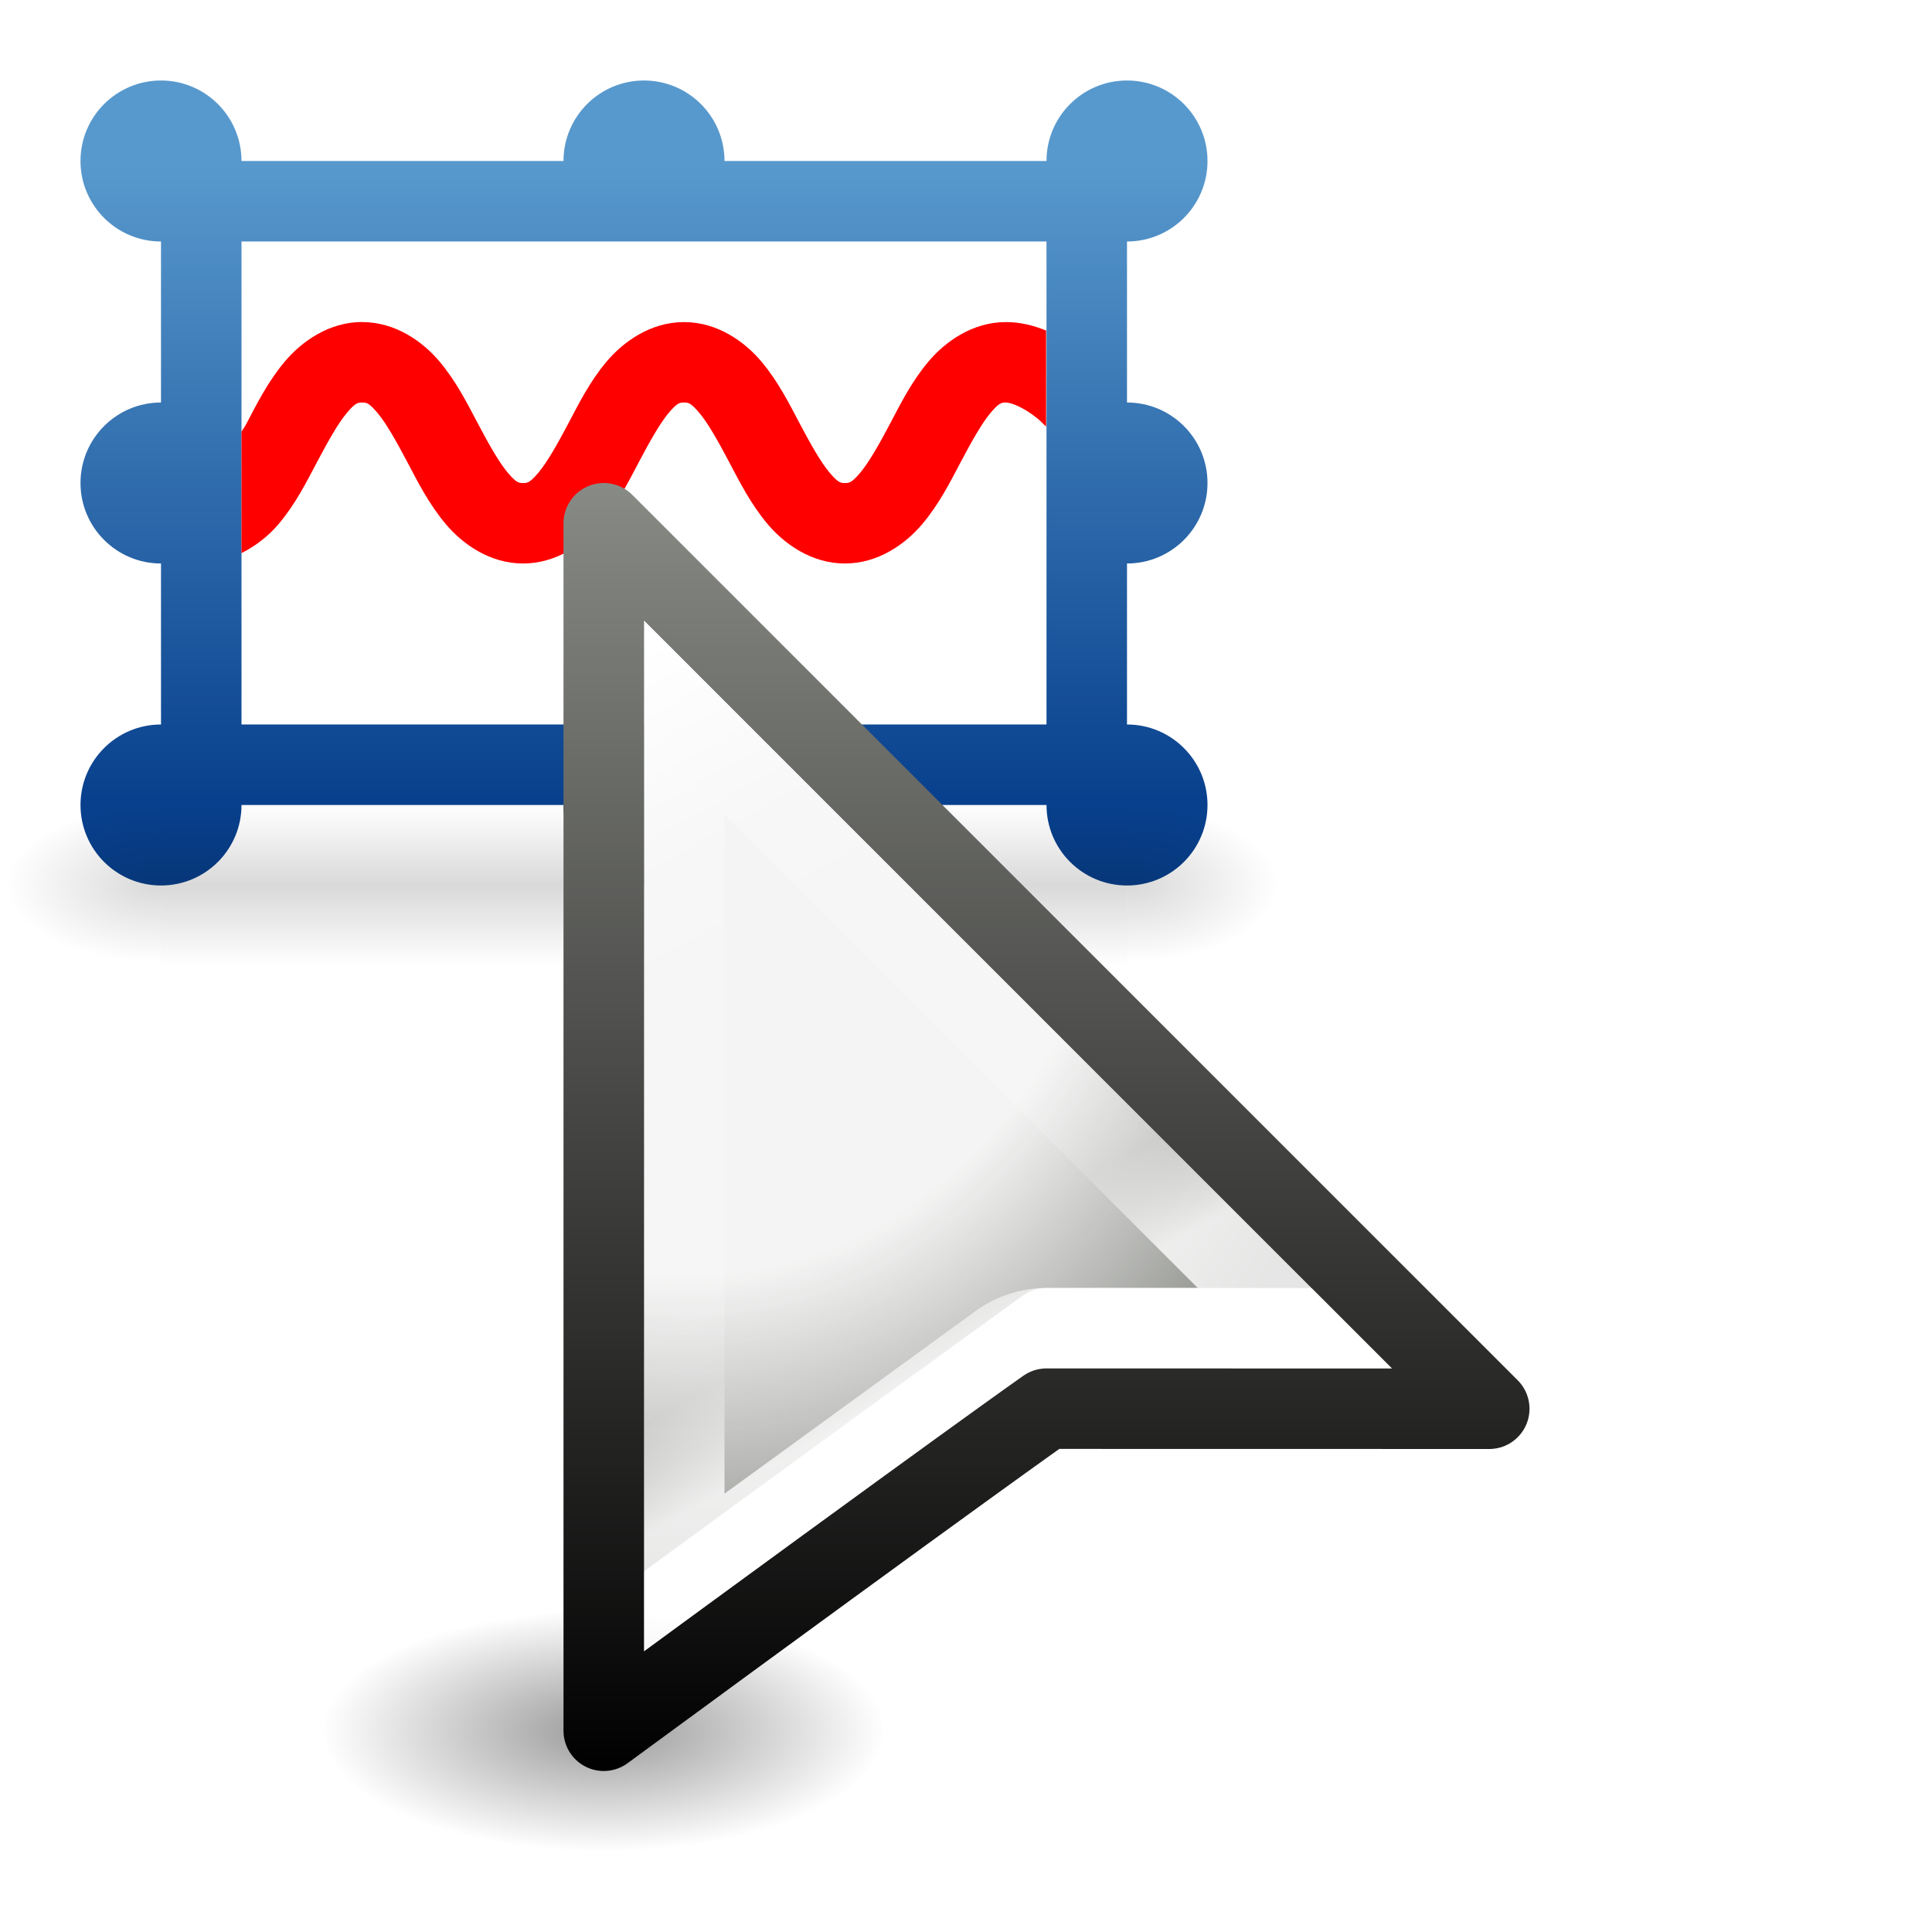
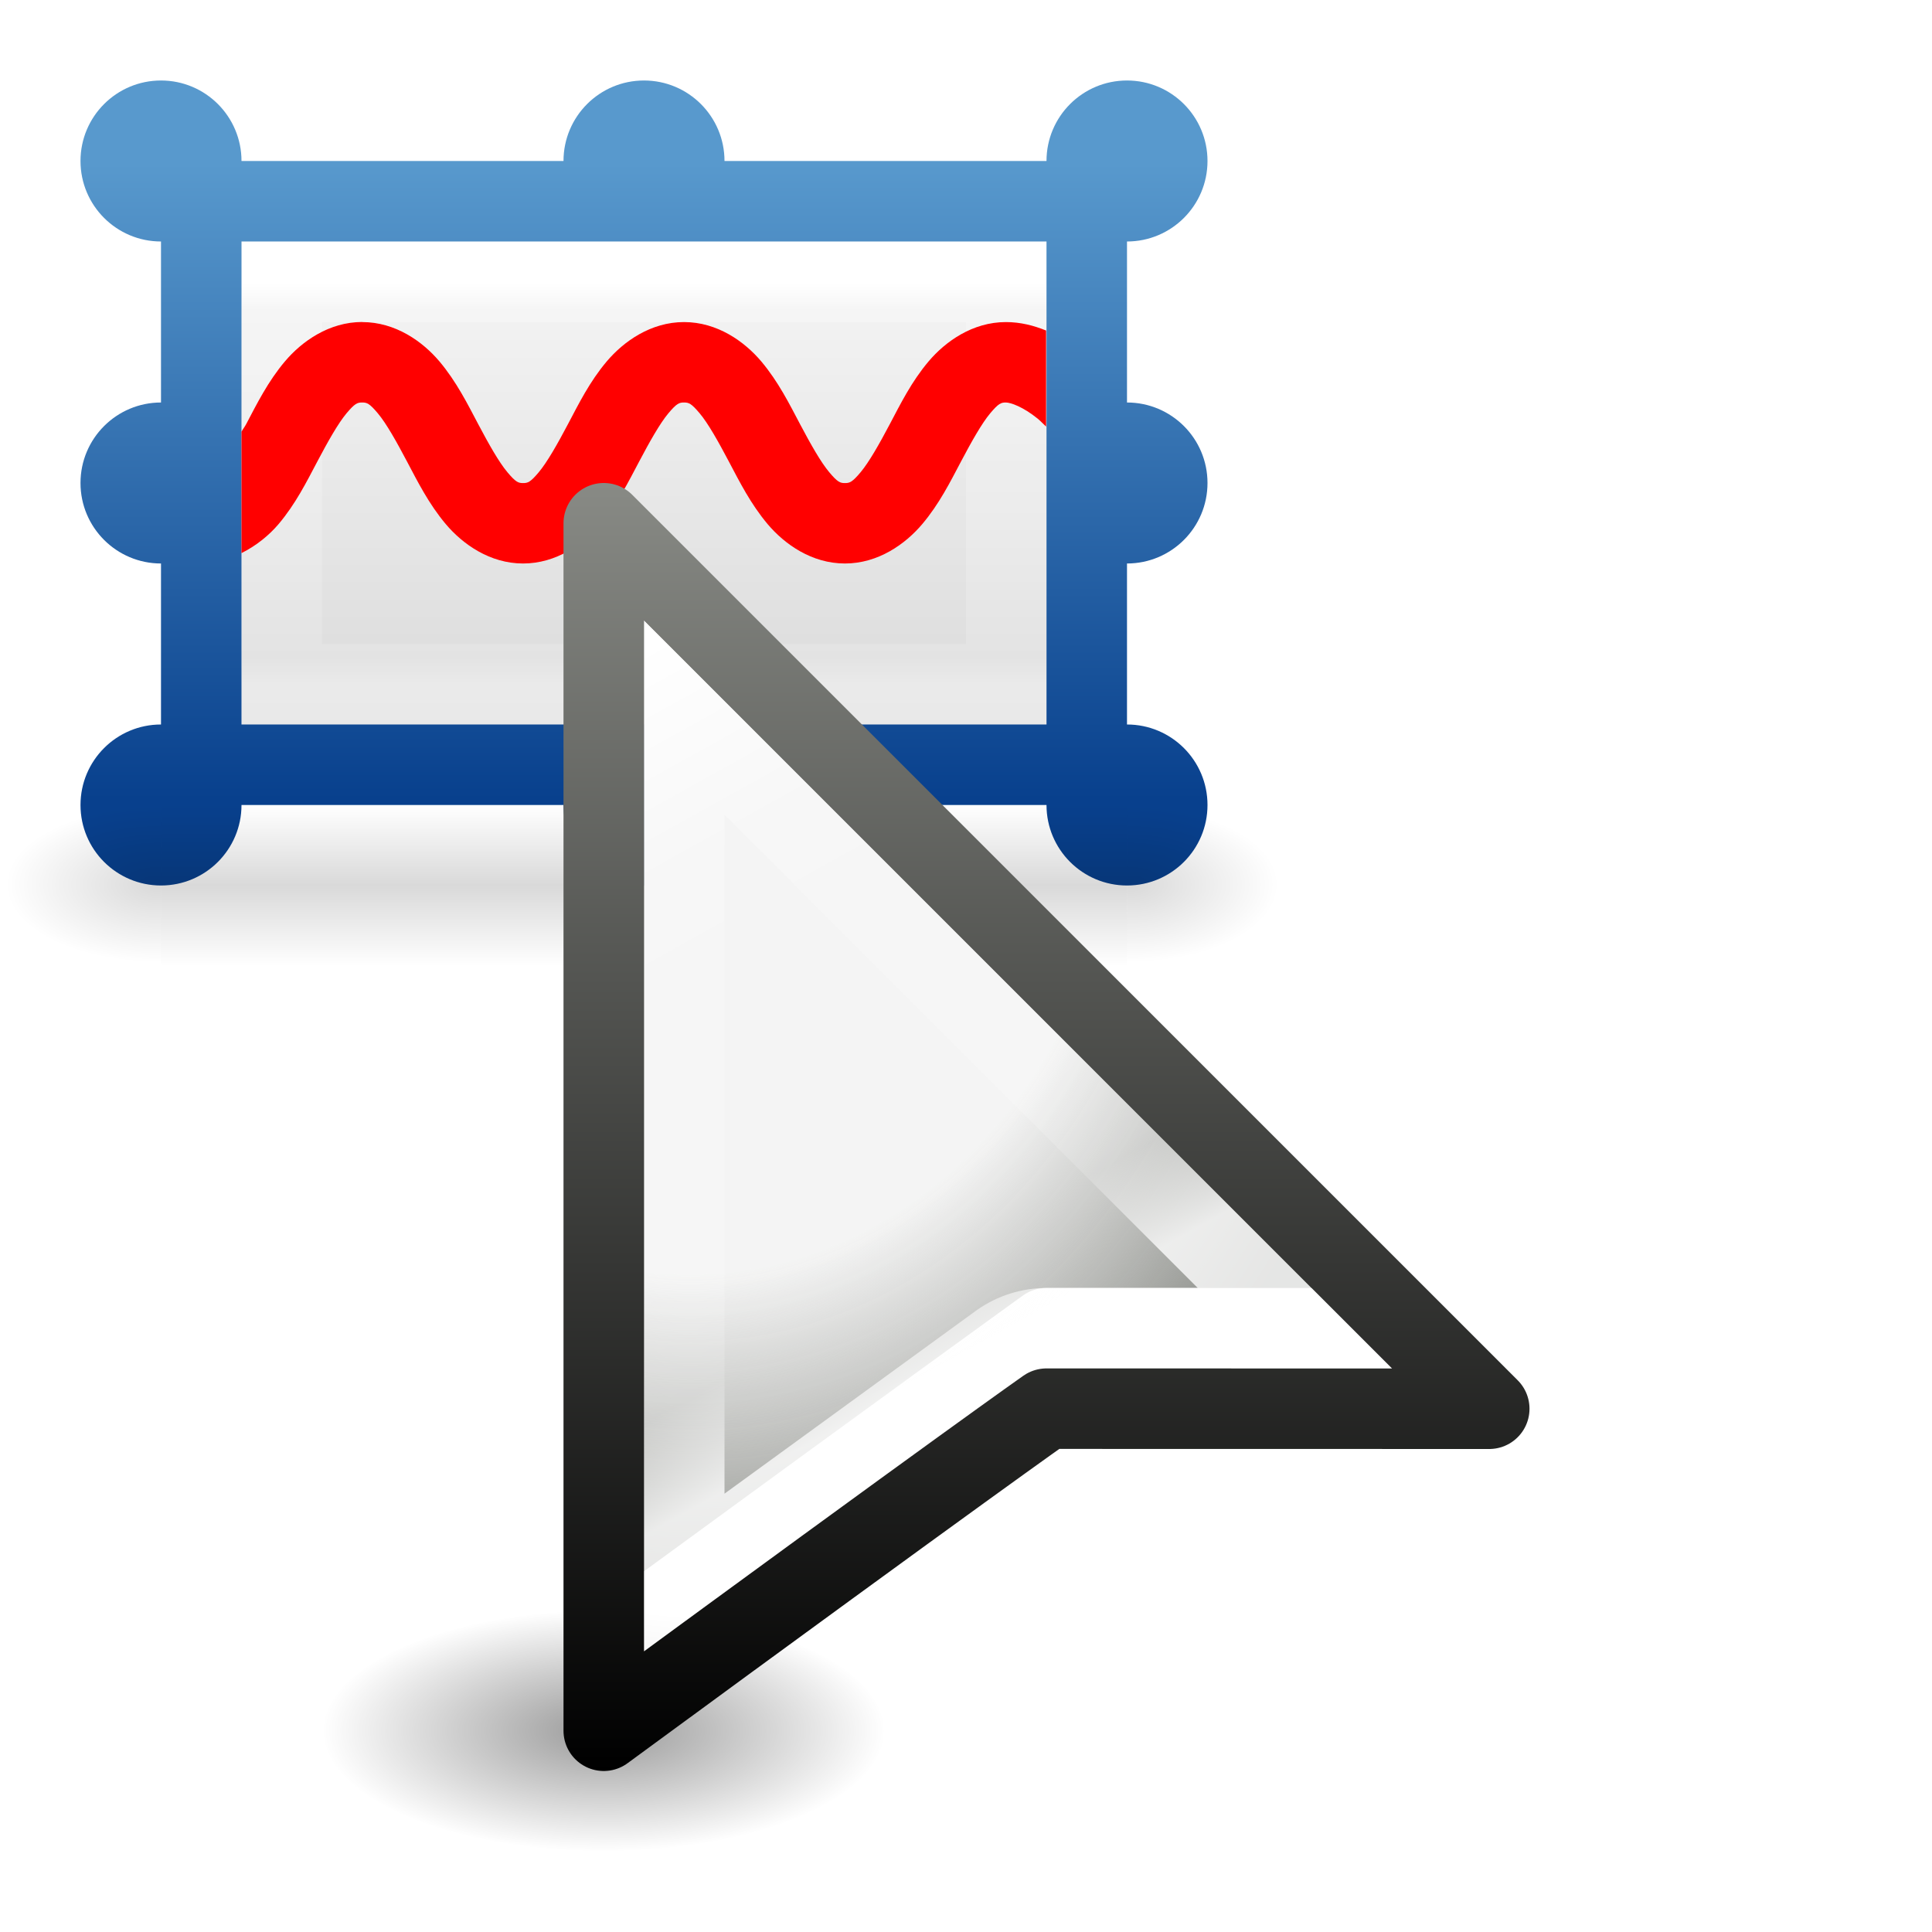
<svg xmlns="http://www.w3.org/2000/svg" xmlns:xlink="http://www.w3.org/1999/xlink" width="24" height="24" id="svg3912" version="1.1">
  <defs id="defs3914">
    <linearGradient id="linearGradient4251">
      <stop id="stop4253" offset="0" style="stop-color:#888a85;stop-opacity:1" />
      <stop id="stop4255" offset="1" style="stop-color:#000000;stop-opacity:1" />
    </linearGradient>
    <linearGradient id="linearGradient4243">
      <stop id="stop4245" offset="0" style="stop-color:#fafafa;stop-opacity:1" />
      <stop style="stop-color:#fafafa;stop-opacity:1" offset="0.6" id="stop4249" />
      <stop id="stop4247" offset="1" style="stop-color:#ffffff;stop-opacity:0;" />
    </linearGradient>
    <radialGradient cx="605.714" cy="486.648" r="117.143" fx="605.714" fy="486.648" id="radialGradient3048" xlink:href="#linearGradient5060" gradientUnits="userSpaceOnUse" gradientTransform="matrix(-0.01606478,0,0,0.00823529,11.68161,1035.343)" />
    <linearGradient id="linearGradient5060">
      <stop id="stop5062" style="stop-color:#000000;stop-opacity:1" offset="0" />
      <stop id="stop5064" style="stop-color:#000000;stop-opacity:0" offset="1" />
    </linearGradient>
    <linearGradient x1="302.857" y1="366.648" x2="302.857" y2="609.505" id="linearGradient3180" xlink:href="#linearGradient5048" gradientUnits="userSpaceOnUse" gradientTransform="matrix(0.02485201,0,0,0.00823529,-0.9822496,1035.343)" />
    <linearGradient id="linearGradient5048">
      <stop id="stop5050" style="stop-color:#000000;stop-opacity:0" offset="0" />
      <stop id="stop5056" style="stop-color:#000000;stop-opacity:1" offset="0.5" />
      <stop id="stop5052" style="stop-color:#000000;stop-opacity:0" offset="1" />
    </linearGradient>
    <radialGradient cx="605.714" cy="486.648" r="117.143" fx="605.714" fy="486.648" id="radialGradient3045" xlink:href="#linearGradient5060" gradientUnits="userSpaceOnUse" gradientTransform="matrix(0.01566318,0,0,0.00823529,4.560422,1035.343)" />
    <linearGradient gradientTransform="translate(0,1.9470518e-4)" xlink:href="#linearGradient7518" id="linearGradient7524" x1="8" y1="1036.362" x2="12.705" y2="1044.817" gradientUnits="userSpaceOnUse" />
    <linearGradient id="linearGradient7518">
      <stop style="stop-color:#ffffff;stop-opacity:1;" offset="0" id="stop7520" />
      <stop id="stop7528" offset="0.289" style="stop-color:#ffffff;stop-opacity:0.235" />
      <stop id="stop7526" offset="0.875" style="stop-color:#ffffff;stop-opacity:0.157" />
      <stop style="stop-color:#ffffff;stop-opacity:0.784" offset="1" id="stop7522" />
    </linearGradient>
    <radialGradient xlink:href="#linearGradient4243" id="radialGradient4241-0" cx="8.581" cy="1037.013" fx="8.581" fy="1037.013" r="4.646" gradientTransform="matrix(-3.5890977e-6,2.321437,-1.939577,-2.9987169e-6,2019.948,1017.786)" gradientUnits="userSpaceOnUse" />
    <linearGradient xlink:href="#linearGradient4251" id="linearGradient4195-1" x1="7" y1="1029.362" x2="7" y2="1045.362" gradientUnits="userSpaceOnUse" gradientTransform="translate(2,5.000444)" />
    <linearGradient id="linearGradient4529">
      <stop style="stop-color:#5899cd;stop-opacity:1" offset="0" id="stop4531" />
      <stop style="stop-color:#08408d;stop-opacity:1" offset="1" id="stop4533" />
    </linearGradient>
    <linearGradient xlink:href="#linearGradient4529" id="linearGradient4280" x1="6.994" y1="1030.385" x2="6.994" y2="1038.295" gradientUnits="userSpaceOnUse" gradientTransform="matrix(1.1,0,0,1,-0.25,0)" />
    <radialGradient xlink:href="#linearGradient5060" id="radialGradient11096" gradientUnits="userSpaceOnUse" gradientTransform="matrix(0.5737705,0,0,0.2459016,-6.080076,1039.011)" cx="23.668" cy="44.129" fx="23.668" fy="44.129" r="6.1" />
+     <linearGradient xlink:href="#linearGradient6336" id="linearGradient6354" gradientUnits="userSpaceOnUse" gradientTransform="matrix(0.2941187,0,0,0.5294112,1030.833,-558.7794)" x1="3.5" y1="1040.362" x2="20.5" y2="1040.362" />
+     <linearGradient id="linearGradient6336">
+       <stop offset="0" style="stop-color:#ffffff;stop-opacity:1" id="stop6338" />
+       <stop offset="0.07" style="stop-color:#ffffff;stop-opacity:0.235" id="stop6340" />
+       <stop offset="0.935" style="stop-color:#ffffff;stop-opacity:0.157" id="stop6342" />
+       <stop offset="1" style="stop-color:#ffffff;stop-opacity:0.392" id="stop6344" />
+     </linearGradient>
+     <linearGradient gradientTransform="matrix(0.5263157,0,0,0.3157901,1.684211,705.8261)" xlink:href="#linearGradient3600-4" id="linearGradient6350" gradientUnits="userSpaceOnUse" x1="10" y1="1032.362" x2="10" y2="1049.362" />
+     <linearGradient id="linearGradient3600-4">
+       <stop id="stop3602-7" style="stop-color:#f4f4f4;stop-opacity:1" offset="0" />
+       <stop id="stop3604-6" style="stop-color:#dbdbdb;stop-opacity:1" offset="1" />
+     </linearGradient>
+     <linearGradient id="linearGradient3104-5">
+       <stop id="stop3106-6" style="stop-color:#a0a0a0;stop-opacity:1" offset="0" />
+       <stop id="stop3108-9" style="stop-color:#bebebe;stop-opacity:1" offset="1" />
+     </linearGradient>
  </defs>
  <g id="layer1" transform="translate(0,-1028.362)" style="display:inline">
+     <rect ry="0" y="1031.362" x="3" height="6" width="10" id="rect6346" style="opacity:1;fill:url(#linearGradient6350);fill-opacity:1;fill-rule:evenodd;stroke:none;stroke-width:1;stroke-linecap:butt;stroke-linejoin:round;stroke-miterlimit:4;stroke-dasharray:none;stroke-dashoffset:0;stroke-opacity:1" />
+     <rect style="opacity:1;fill:none;fill-opacity:1;fill-rule:evenodd;stroke:url(#linearGradient6354);stroke-width:1;stroke-linecap:butt;stroke-linejoin:miter;stroke-miterlimit:4;stroke-dasharray:none;stroke-dashoffset:0;stroke-opacity:1" id="rect6348" width="5" height="9" x="1031.862" y="-12.5" ry="0" transform="matrix(0,1,-1,0,0,0)" />
    <path style="color:#000000;font-style:normal;font-variant:normal;font-weight:normal;font-stretch:normal;font-size:medium;line-height:normal;font-family:sans-serif;text-indent:0;text-align:start;text-decoration:none;text-decoration-line:none;text-decoration-style:solid;text-decoration-color:#000000;letter-spacing:normal;word-spacing:normal;text-transform:none;direction:ltr;block-progression:tb;writing-mode:lr-tb;baseline-shift:baseline;text-anchor:start;white-space:normal;clip-rule:nonzero;display:inline;overflow:visible;visibility:visible;opacity:1;isolation:auto;mix-blend-mode:normal;color-interpolation:sRGB;color-interpolation-filters:linearRGB;solid-color:#000000;solid-opacity:1;fill:url(#linearGradient4280);fill-opacity:1;fill-rule:evenodd;stroke:none;stroke-width:1;stroke-linecap:butt;stroke-linejoin:round;stroke-miterlimit:4;stroke-dasharray:none;stroke-dashoffset:0;stroke-opacity:1;color-rendering:auto;image-rendering:auto;shape-rendering:auto;text-rendering:auto;enable-background:accumulate" d="m 2,1029.362 a 1,1 0 0 0 -1,1 1,1 0 0 0 1,1 l 0,2 a 1,1 0 0 0 -1,1 1,1 0 0 0 1,1 l 0,2 a 1,1 0 0 0 -1,1 1,1 0 0 0 1,1 1,1 0 0 0 1,-1 l 4,0 a 1,1 0 0 0 1,1 1,1 0 0 0 1,-1 l 4,0 a 1,1 0 0 0 1,1 1,1 0 0 0 1,-1 1,1 0 0 0 -1,-1 l 0,-2 a 1,1 0 0 0 1,-1 1,1 0 0 0 -1,-1 l 0,-2 a 1,1 0 0 0 1,-1 1,1 0 0 0 -1,-1 1,1 0 0 0 -1,1 l -4,0 a 1,1 0 0 0 -1,-1 1,1 0 0 0 -1,1 l -4,0 a 1,1 0 0 0 -1,-1 z m 1,2 5,0 5,0 0,3 0,3 -5,0 -5,0 0,-3 0,-3 z" id="rect4264" />
    <g id="g4371">
      <rect width="12" height="2" x="2" y="1038.362" id="rect2879" style="display:inline;overflow:visible;visibility:visible;opacity:0.15;fill:url(#linearGradient3180);fill-opacity:1;fill-rule:nonzero;stroke:none;stroke-width:1;marker:none" />
      <path d="m 2,1038.362 c 0,0 0,2 0,2 -0.827,0 -2,-0.448 -2,-1 0,-0.552 0.923,-1 2,-1 z" id="path2881" style="display:inline;overflow:visible;visibility:visible;opacity:0.15;fill:url(#radialGradient3048);fill-opacity:1;fill-rule:nonzero;stroke:none;stroke-width:1;marker:none" />
      <path d="m 14,1038.362 c 0,0 0,2 0,2 0.807,0 1.95,-0.448 1.95,-1 0,-0.552 -0.9,-1 -1.95,-1 z" id="path2883" style="display:inline;overflow:visible;visibility:visible;opacity:0.15;fill:url(#radialGradient3045);fill-opacity:1;fill-rule:nonzero;stroke:none;stroke-width:1;marker:none" />
    </g>
    <path d="m 11,1049.862 a 3.5,1.5 0 0 1 -7,0 3.5,1.5 0 1 1 7,0 z" id="path11082" style="color:#000000;display:inline;overflow:visible;visibility:visible;opacity:0.4;fill:url(#radialGradient11096);fill-opacity:1;fill-rule:nonzero;stroke:none;stroke-width:1;marker:none;enable-background:accumulate" />
    <path style="display:inline;opacity:1;fill:#888a85;fill-opacity:1;fill-rule:evenodd;stroke:none;stroke-width:1px;stroke-linecap:butt;stroke-linejoin:round;stroke-opacity:1" d="m 8,1035.069 0,12.812 c 3.033,-2.218 4.713,-3.43 4.713,-3.43 A 0.5,0.5 0 0 1 13,1044.362 c 0,0 2.331,-2e-4 4.293,0 L 8,1035.069 Z" id="path4209-1" />
    <path id="path4231-5" d="m 8,1036.069 0,12.812 c 3.033,-2.218 4.713,-3.43 4.713,-3.43 A 0.5,0.5 0 0 1 13,1045.362 c 0,0 2.331,-2e-4 4.293,0 L 8,1036.069 Z" style="display:inline;opacity:0.95;fill:url(#radialGradient4241-0);fill-opacity:1;fill-rule:evenodd;stroke:none;stroke-width:1px;stroke-linecap:butt;stroke-linejoin:round;stroke-opacity:1" />
    <path style="display:inline;opacity:1;fill:url(#linearGradient7524);fill-opacity:1;fill-rule:evenodd;stroke:none;stroke-width:1px;stroke-linecap:butt;stroke-linejoin:round;stroke-opacity:1" d="m 8,1036.069 0,12.812 c 3.033,-2.218 4.713,-3.43 4.713,-3.43 A 0.5,0.5 0 0 1 13,1045.362 c 0,0 2.331,-2e-4 4.293,0 L 8,1036.069 Z m 1,2.414 5.879,5.879 c -0.666,10e-5 -1.876,0 -1.877,0 l -0.002,0 c -0.307,-3e-4 -0.607,0.094 -0.859,0.27 a 1,1 0 0 0 -0.014,0.01 c 0,0 -1.744,1.269 -3.127,2.275 l 0,-8.434 z" id="path6104-9" />
    <path style="color:#000000;font-style:normal;font-variant:normal;font-weight:normal;font-stretch:normal;font-size:medium;line-height:normal;font-family:sans-serif;text-indent:0;text-align:start;text-decoration:none;text-decoration-line:none;text-decoration-style:solid;text-decoration-color:#000000;letter-spacing:normal;word-spacing:normal;text-transform:none;direction:ltr;block-progression:tb;writing-mode:lr-tb;baseline-shift:baseline;text-anchor:start;white-space:normal;clip-rule:nonzero;display:inline;overflow:visible;visibility:visible;opacity:1;isolation:auto;mix-blend-mode:normal;color-interpolation:sRGB;color-interpolation-filters:linearRGB;solid-color:#000000;solid-opacity:1;fill:#ff0000;fill-opacity:1;fill-rule:evenodd;stroke:none;stroke-width:1px;stroke-linecap:butt;stroke-linejoin:miter;stroke-miterlimit:4;stroke-dasharray:none;stroke-dashoffset:0;stroke-opacity:1;color-rendering:auto;image-rendering:auto;shape-rendering:auto;text-rendering:auto;enable-background:accumulate" d="m 4.5,1032.362 c -0.412,0 -0.75,0.24 -0.961,0.49 -0.211,0.25 -0.348,0.527 -0.48,0.777 -0.021,0.04 -0.038,0.057 -0.059,0.096 l 0,1.508 c 0.186,-0.093 0.344,-0.223 0.461,-0.361 0.211,-0.25 0.348,-0.525 0.48,-0.775 0.132,-0.25 0.258,-0.474 0.363,-0.6 0.105,-0.125 0.136,-0.135 0.195,-0.135 0.059,0 0.09,0.01 0.195,0.135 0.105,0.125 0.231,0.35 0.363,0.6 0.132,0.25 0.27,0.525 0.48,0.775 0.211,0.25 0.548,0.49 0.961,0.49 0.412,0 0.75,-0.24 0.961,-0.49 0.211,-0.25 0.348,-0.525 0.48,-0.775 0.132,-0.25 0.258,-0.474 0.363,-0.6 0.105,-0.125 0.136,-0.135 0.195,-0.135 0.059,0 0.09,0.01 0.195,0.135 0.105,0.125 0.231,0.35 0.363,0.6 0.132,0.25 0.27,0.525 0.48,0.775 0.211,0.25 0.548,0.49 0.961,0.49 0.412,0 0.75,-0.24 0.961,-0.49 0.211,-0.25 0.348,-0.525 0.48,-0.775 0.132,-0.25 0.258,-0.474 0.363,-0.6 0.105,-0.125 0.136,-0.135 0.195,-0.135 0.059,0 0.213,0.053 0.396,0.201 0.033,0.027 0.069,0.066 0.104,0.098 l 0,-1.193 c -0.153,-0.062 -0.318,-0.105 -0.5,-0.105 -0.412,0 -0.75,0.24 -0.961,0.49 -0.211,0.25 -0.348,0.527 -0.48,0.777 -0.132,0.25 -0.258,0.472 -0.363,0.598 -0.105,0.125 -0.136,0.135 -0.195,0.135 -0.059,0 -0.09,-0.01 -0.195,-0.135 -0.105,-0.125 -0.231,-0.348 -0.363,-0.598 -0.132,-0.25 -0.27,-0.527 -0.48,-0.777 -0.211,-0.25 -0.548,-0.49 -0.961,-0.49 -0.412,0 -0.75,0.24 -0.961,0.49 -0.211,0.25 -0.348,0.527 -0.48,0.777 -0.132,0.25 -0.258,0.472 -0.363,0.598 -0.105,0.125 -0.136,0.135 -0.195,0.135 -0.059,0 -0.09,-0.01 -0.195,-0.135 -0.105,-0.125 -0.231,-0.348 -0.363,-0.598 -0.132,-0.25 -0.27,-0.527 -0.48,-0.777 -0.211,-0.25 -0.548,-0.49 -0.961,-0.49 z" id="path5216" />
    <path style="display:inline;opacity:1;fill:none;fill-rule:evenodd;stroke:url(#linearGradient4195-1);stroke-width:1px;stroke-linecap:butt;stroke-linejoin:round;stroke-opacity:1" d="m 7.5,1034.862 0,15 c 4.5,-3.301 5.5,-4.001 5.5,-4.001 0,0 3.139,10e-4 5.5,10e-4 z" id="path4187-2" />
  </g>
</svg>
